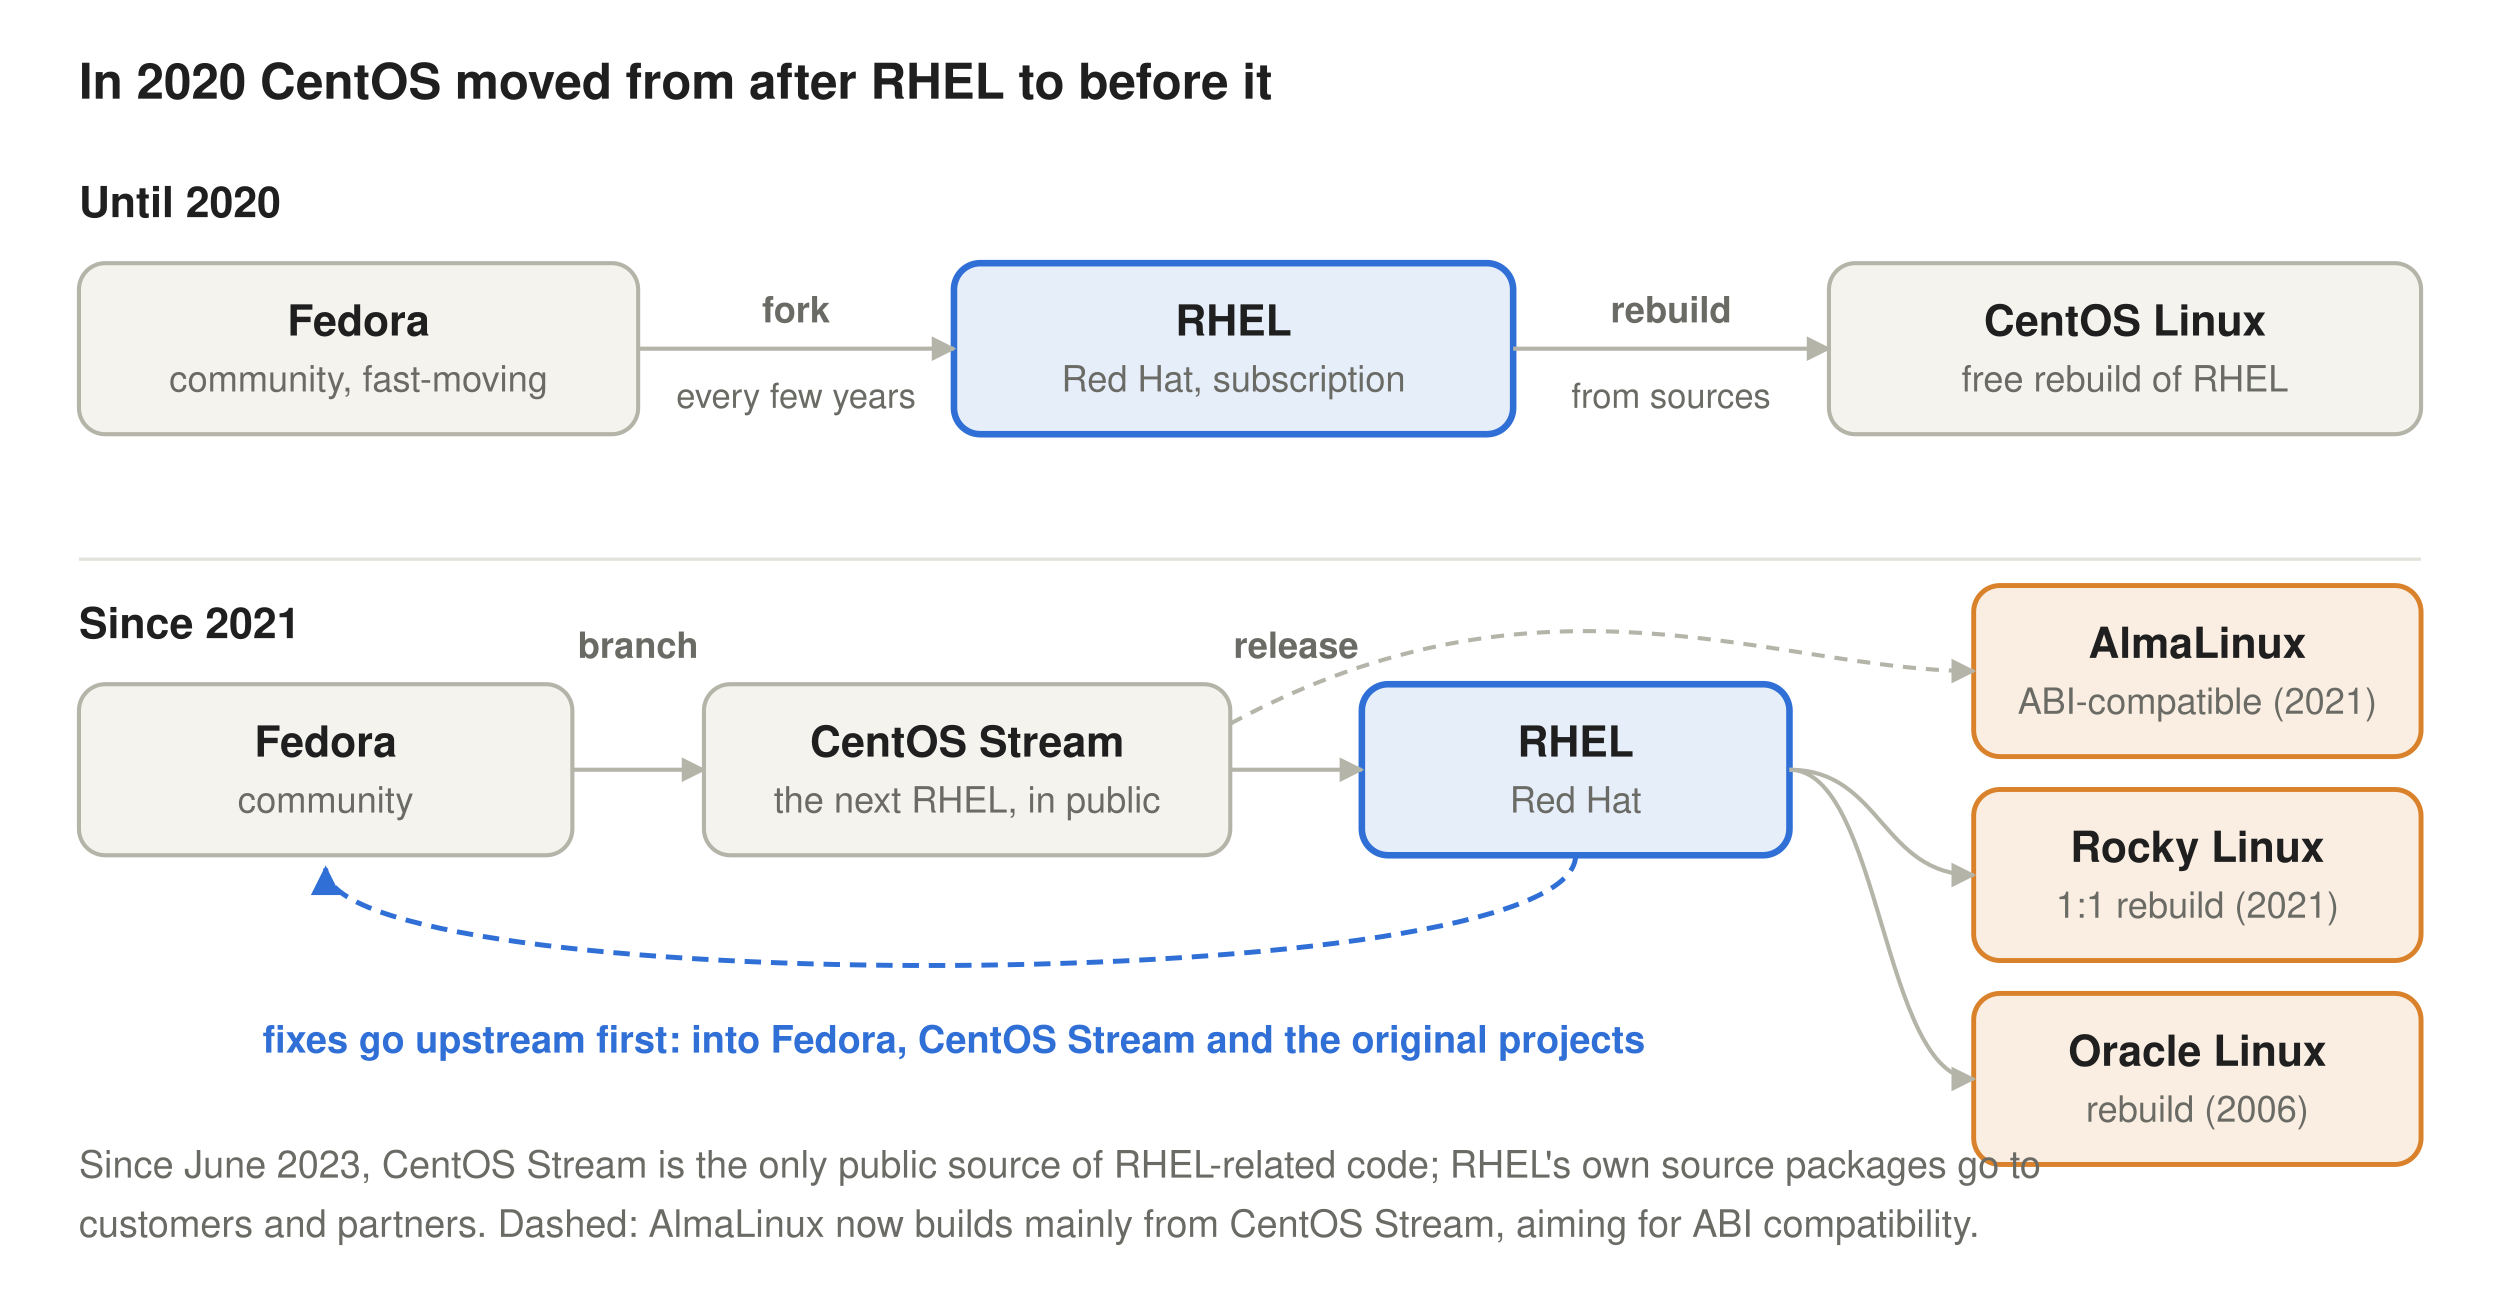
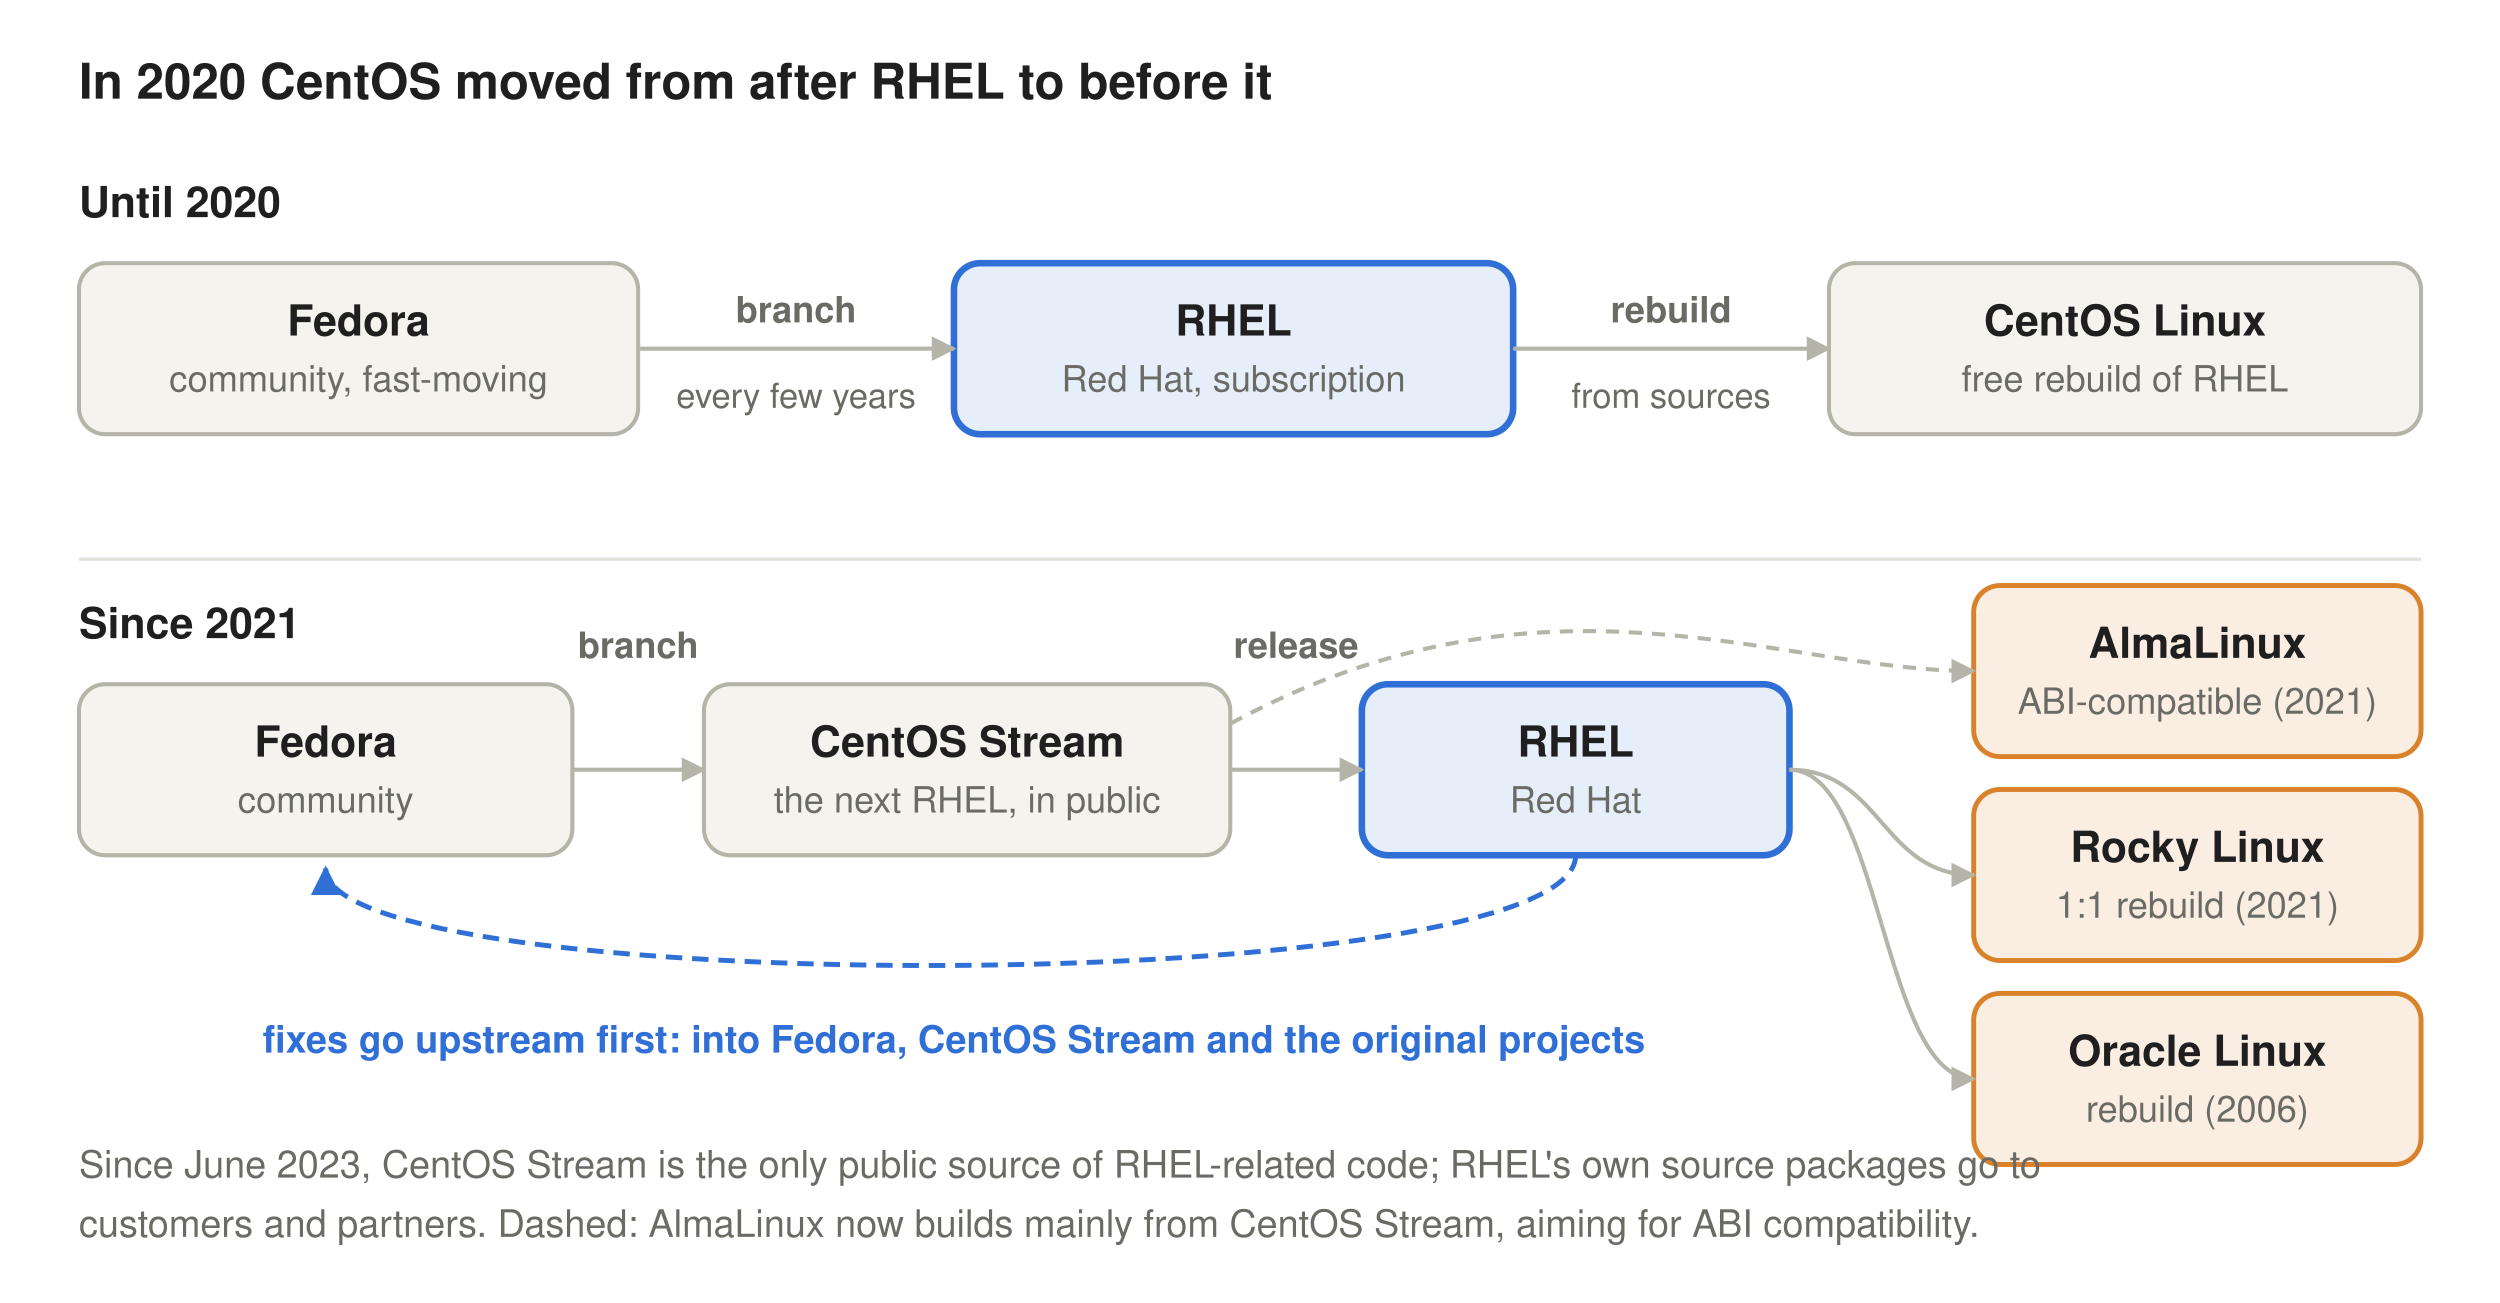
<svg xmlns="http://www.w3.org/2000/svg" viewBox="0 0 760 396" width="760" height="396" role="img" aria-label="In 2020 CentOS moved from after RHEL to before it">
  <style>
  .ink{fill:#1f1f1f}.quiet{fill:#6b6b66}.edge{stroke:#b5b4a8}.edgef{fill:#b5b4a8}
  .grid{stroke:#e3e2da}.acc{stroke:#2f6fd6}.accf{fill:#2f6fd6;fill-opacity:.12}.acct{fill:#2f6fd6}
  .c2{fill:#d9822b}.c2s{stroke:#d9822b}.c2f{fill:#d9822b;fill-opacity:.14}.tint{fill:#f4f3ee}
  .bad{fill:#c8372d}.bads{stroke:#c8372d}.badf{fill:#c8372d;fill-opacity:.14}
  text{font-family:-apple-system,BlinkMacSystemFont,'Segoe UI',Helvetica,Arial,sans-serif}
  @media (prefers-color-scheme: dark){
    .ink{fill:#e8e8e3}.quiet{fill:#a3a39c}.edge{stroke:#6f6e66}.edgef{fill:#6f6e66}
    .grid{stroke:#3a3a35}.acc{stroke:#5b93ef}.accf{fill:#5b93ef;fill-opacity:.18}.acct{fill:#7aa9f5}
    .c2{fill:#eb9a4b}.c2s{stroke:#eb9a4b}.c2f{fill:#eb9a4b;fill-opacity:.2}.tint{fill:#22221f}
    .bad{fill:#ff7b70}.bads{stroke:#ff7b70}.badf{fill:#ff7b70;fill-opacity:.2}
  }
</style>
  <defs>
    <marker id="ec" viewBox="0 0 10 10" refX="9" refY="5" markerWidth="6" markerHeight="6" orient="auto-start-reverse">
      <path d="M0 0L10 5L0 10z" class="edgef" />
    </marker>
    <marker id="eca" viewBox="0 0 10 10" refX="9" refY="5" markerWidth="6" markerHeight="6" orient="auto-start-reverse">
      <path d="M0 0L10 5L0 10z" class="acct" />
    </marker>
  </defs>
  <text x="24" y="30" font-size="15" font-weight="600" class="ink" text-anchor="start">In 2020 CentOS moved from after RHEL to before it</text>
  <text x="24" y="66" font-size="13" font-weight="600" class="ink" text-anchor="start">Until 2020</text>
  <rect x="24" y="80" width="170" height="52" rx="8" class="tint" />
  <rect x="24" y="80" width="170" height="52" rx="8" fill="none" class="edge" stroke-width="1.25" />
  <text x="109.0" y="102" font-size="13" font-weight="600" class="ink" text-anchor="middle">Fedora</text>
  <text x="109.0" y="119" font-size="11" font-weight="400" class="quiet" text-anchor="middle">community, fast-moving</text>
  <rect x="290" y="80" width="170" height="52" rx="8" class="accf" />
  <rect x="290" y="80" width="170" height="52" rx="8" fill="none" class="acc" stroke-width="2" />
  <text x="375.0" y="102" font-size="13" font-weight="600" class="ink" text-anchor="middle">RHEL</text>
  <text x="375.0" y="119" font-size="11" font-weight="400" class="quiet" text-anchor="middle">Red Hat, subscription</text>
  <rect x="556" y="80" width="180" height="52" rx="8" class="tint" />
  <rect x="556" y="80" width="180" height="52" rx="8" fill="none" class="edge" stroke-width="1.25" />
  <text x="646.0" y="102" font-size="13" font-weight="600" class="ink" text-anchor="middle">CentOS Linux</text>
  <text x="646.0" y="119" font-size="11" font-weight="400" class="quiet" text-anchor="middle">free rebuild of RHEL</text>
  <path d="M194 106H290" fill="none" class="edge" stroke-width="1.25" marker-end="url(#ec)" />
-   <text x="242" y="98" font-size="11" font-weight="600" class="quiet" text-anchor="middle">fork</text>
+   <text x="242" y="98" font-size="11" font-weight="600" class="quiet" text-anchor="middle">branch</text>
  <text x="242" y="124" font-size="10.5" font-weight="400" class="quiet" text-anchor="middle">every few years</text>
  <path d="M460 106H556" fill="none" class="edge" stroke-width="1.25" marker-end="url(#ec)" />
  <text x="508" y="98" font-size="11" font-weight="600" class="quiet" text-anchor="middle">rebuild</text>
  <text x="508" y="124" font-size="10.5" font-weight="400" class="quiet" text-anchor="middle">from sources</text>
  <line x1="24" y1="170" x2="736" y2="170" class="grid" />
  <text x="24" y="194" font-size="13" font-weight="600" class="ink" text-anchor="start">Since 2021</text>
  <rect x="24" y="208" width="150" height="52" rx="8" class="tint" />
  <rect x="24" y="208" width="150" height="52" rx="8" fill="none" class="edge" stroke-width="1.25" />
  <text x="99.0" y="230" font-size="13" font-weight="600" class="ink" text-anchor="middle">Fedora</text>
  <text x="99.0" y="247" font-size="11" font-weight="400" class="quiet" text-anchor="middle">community</text>
  <rect x="214" y="208" width="160" height="52" rx="8" class="tint" />
  <rect x="214" y="208" width="160" height="52" rx="8" fill="none" class="edge" stroke-width="1.25" />
  <text x="294.0" y="230" font-size="13" font-weight="600" class="ink" text-anchor="middle">CentOS Stream</text>
  <text x="294.0" y="247" font-size="11" font-weight="400" class="quiet" text-anchor="middle">the next RHEL, in public</text>
  <rect x="414" y="208" width="130" height="52" rx="8" class="accf" />
  <rect x="414" y="208" width="130" height="52" rx="8" fill="none" class="acc" stroke-width="2" />
  <text x="479.0" y="230" font-size="13" font-weight="600" class="ink" text-anchor="middle">RHEL</text>
  <text x="479.0" y="247" font-size="11" font-weight="400" class="quiet" text-anchor="middle">Red Hat</text>
  <path d="M174 234H214" fill="none" class="edge" stroke-width="1.25" marker-end="url(#ec)" />
  <text x="194" y="200" font-size="11" font-weight="600" class="quiet" text-anchor="middle">branch</text>
  <path d="M374 234H414" fill="none" class="edge" stroke-width="1.25" marker-end="url(#ec)" />
  <text x="394" y="200" font-size="11" font-weight="600" class="quiet" text-anchor="middle">release</text>
  <rect x="600" y="178" width="136" height="52" rx="8" class="c2f" />
  <rect x="600" y="178" width="136" height="52" rx="8" fill="none" class="c2s" stroke-width="1.5" />
  <text x="668.0" y="200" font-size="13" font-weight="600" class="ink" text-anchor="middle">AlmaLinux</text>
  <text x="668.0" y="217" font-size="11" font-weight="400" class="quiet" text-anchor="middle">ABI-compatible (2021)</text>
  <path d="M374 220C470 168 540 204 600 204" fill="none" class="edge" stroke-width="1.25" marker-end="url(#ec)" stroke-dasharray="4 3" />
  <rect x="600" y="240" width="136" height="52" rx="8" class="c2f" />
  <rect x="600" y="240" width="136" height="52" rx="8" fill="none" class="c2s" stroke-width="1.5" />
  <text x="668.0" y="262" font-size="13" font-weight="600" class="ink" text-anchor="middle">Rocky Linux</text>
  <text x="668.0" y="279" font-size="11" font-weight="400" class="quiet" text-anchor="middle">1:1 rebuild (2021)</text>
  <path d="M544 234C572 234 572 266 600 266" fill="none" class="edge" stroke-width="1.25" marker-end="url(#ec)" />
  <rect x="600" y="302" width="136" height="52" rx="8" class="c2f" />
  <rect x="600" y="302" width="136" height="52" rx="8" fill="none" class="c2s" stroke-width="1.5" />
  <text x="668.0" y="324" font-size="13" font-weight="600" class="ink" text-anchor="middle">Oracle Linux</text>
  <text x="668.0" y="341" font-size="11" font-weight="400" class="quiet" text-anchor="middle">rebuild (2006)</text>
  <path d="M544 234C572 234 572 328 600 328" fill="none" class="edge" stroke-width="1.25" marker-end="url(#ec)" />
  <path d="M479 260C479 304 99 304 99 264" fill="none" class="acc" stroke-width="1.5" marker-end="url(#eca)" stroke-dasharray="5 3" />
  <text x="290" y="320" font-size="11.5" font-weight="600" class="acct" text-anchor="middle">fixes go upstream first: into Fedora, CentOS Stream and the original projects</text>
  <text x="24" y="358" font-size="11.5" font-weight="400" class="quiet" text-anchor="start">Since June 2023, CentOS Stream is the only public source of RHEL-related code; RHEL's own source packages go to</text>
  <text x="24" y="376" font-size="11.5" font-weight="400" class="quiet" text-anchor="start">customers and partners. Dashed: AlmaLinux now builds mainly from CentOS Stream, aiming for ABI compatibility.</text>
</svg>
